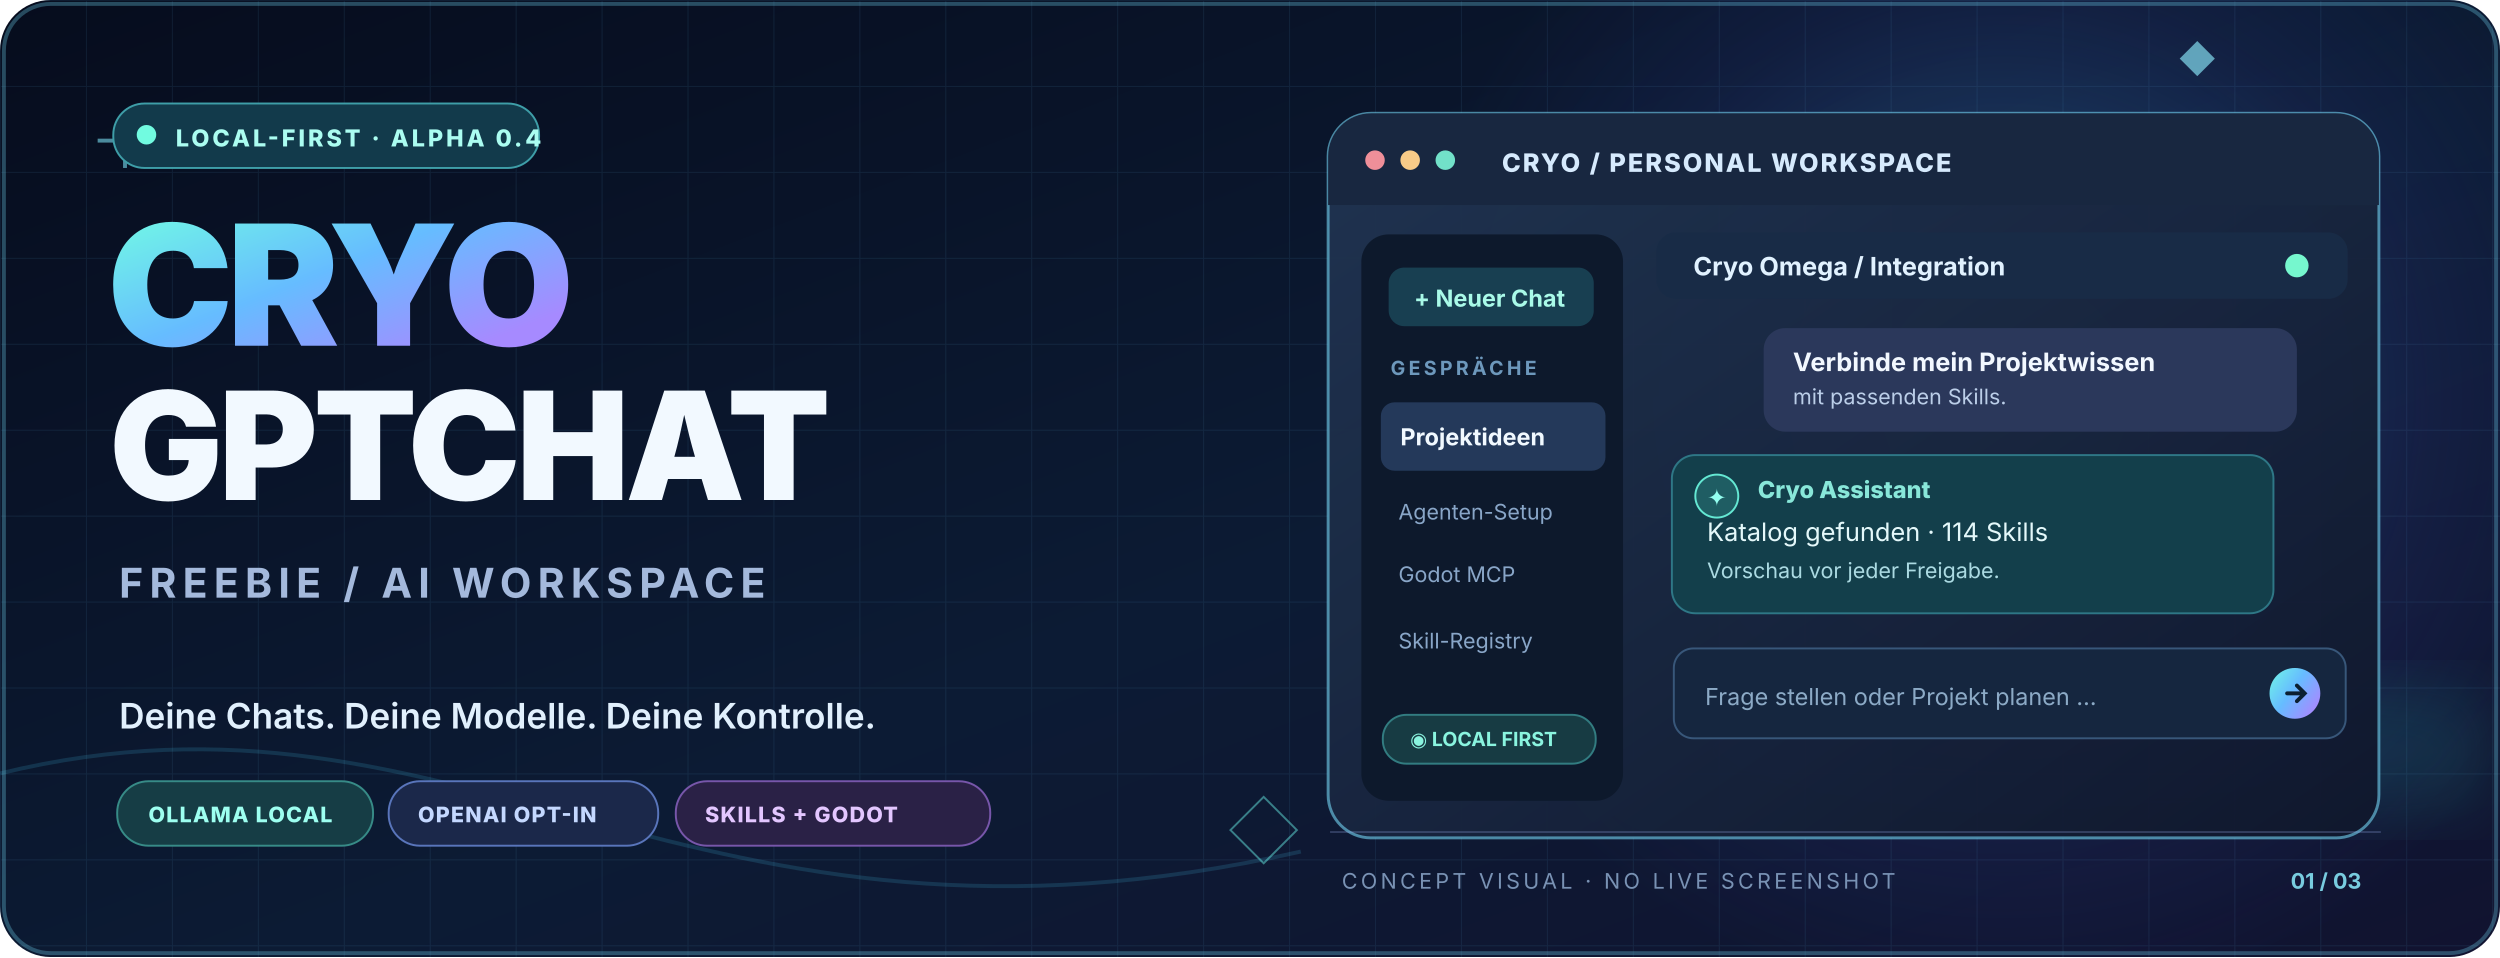
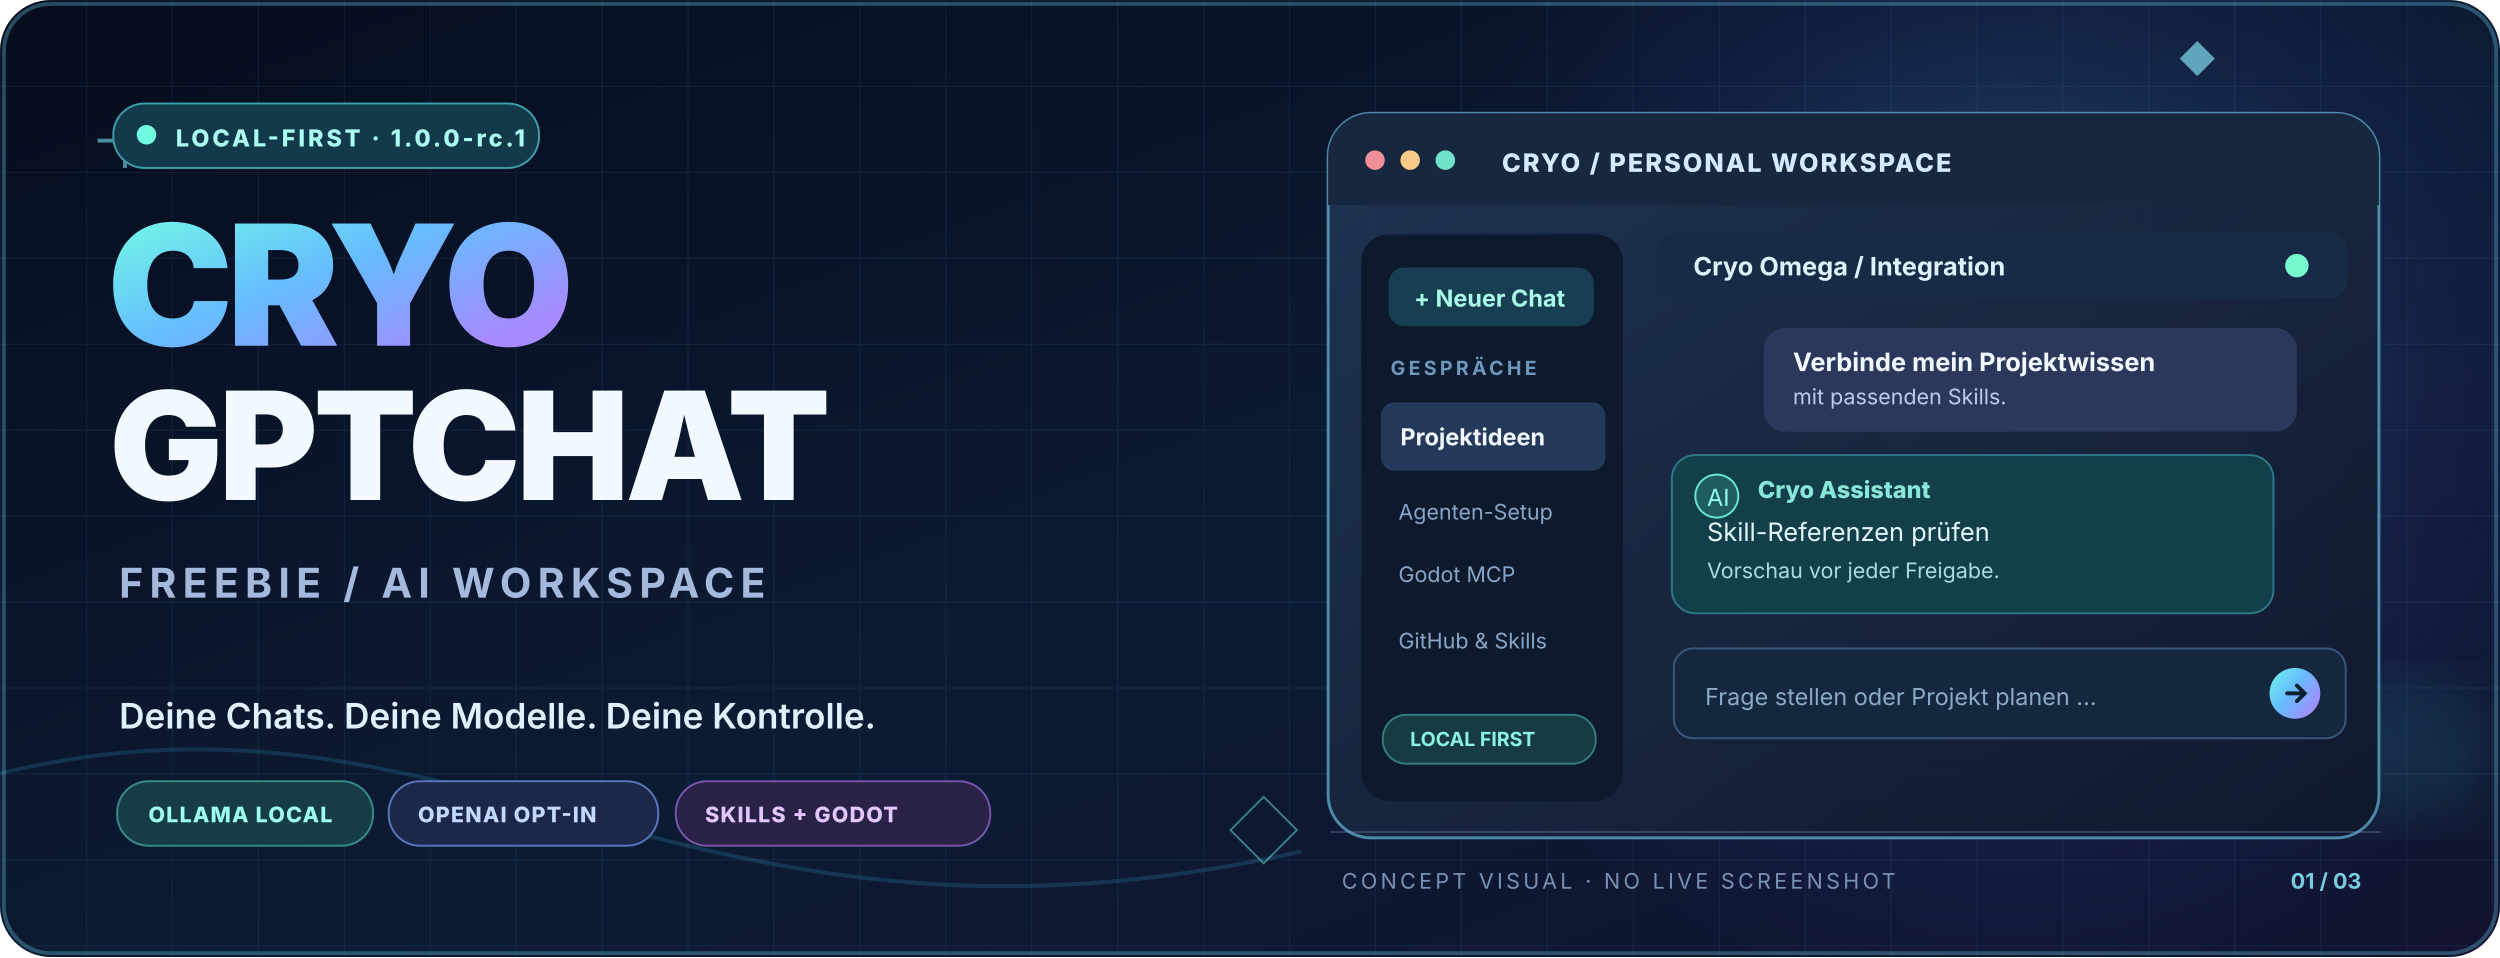
<svg xmlns="http://www.w3.org/2000/svg" viewBox="0 0 1280 490" role="img" aria-labelledby="title desc">
  <defs>
    <linearGradient id="bg" x1="0" y1="0" x2="1" y2="1">
      <stop stop-color="#060c1d" />
      <stop offset=".55" stop-color="#0c1b34" />
      <stop offset="1" stop-color="#111330" />
    </linearGradient>
    <linearGradient id="cryo" x1="0" y1="0" x2="1" y2=".7">
      <stop stop-color="#71f7e6" />
      <stop offset=".5" stop-color="#66bcff" />
      <stop offset="1" stop-color="#a68aff" />
    </linearGradient>
    <linearGradient id="glass" x1="0" y1="0" x2="1" y2="1">
      <stop stop-color="#203451" stop-opacity=".98" />
      <stop offset="1" stop-color="#10172d" stop-opacity=".98" />
    </linearGradient>
    <radialGradient id="halo">
      <stop stop-color="#35dbe0" stop-opacity=".42" />
      <stop offset=".68" stop-color="#4c5cd5" stop-opacity=".10" />
      <stop offset="1" stop-color="#3c5ad3" stop-opacity="0" />
    </radialGradient>
    <pattern id="mesh" width="44" height="44" patternUnits="userSpaceOnUse">
      <path d="M44 0H0V44" fill="none" stroke="#4a8ab7" stroke-opacity=".13" stroke-width="1" />
    </pattern>
    <filter id="blur">
      <feGaussianBlur stdDeviation="19" />
    </filter>
    <filter id="soft">
      <feGaussianBlur stdDeviation="5" />
    </filter>
    <clipPath id="frame">
      <rect x="680" y="58" width="538" height="371" rx="22" />
    </clipPath>
  </defs>
  <rect x="0" y="0" width="1280" height="490" rx="26" fill="url(#bg)" stroke="none" stroke-width="1" />
  <rect x="0" y="0" width="1280" height="490" rx="26" fill="url(#mesh)" stroke="none" stroke-width="1" />
  <circle cx="1027" cy="204" r="315" fill="url(#halo)" />
  <ellipse cx="1088" cy="384" rx="260" ry="38" fill="#2ae4d3" opacity=".12" filter="url(#blur)" />
  <path d="M0 396C238 338 352 507 666 436" fill="none" stroke="#45cded" stroke-opacity=".16" stroke-width="2" />
  <path d="M50 72h27m-13 -13v27" stroke="#78ddf2" stroke-width="2" opacity=".6" />
  <path d="M630 425l17 -17 17 17 -17 17z" fill="none" stroke="#64e5de" opacity=".5" />
  <path d="M1116 30l9 -9 9 9 -9 9z" fill="#82dbee" opacity=".7" />
  <rect x="58" y="53" width="218" height="33" rx="16" fill="#123a4b" stroke="#3e9ea8" stroke-width="1" />
  <circle cx="75" cy="69" r="5" fill="#71fbe0" />
-   <text x="90" y="75" font-size="12" fill="#abfdf1" font-family="Inter,Segoe UI,Arial,sans-serif" letter-spacing="1.5" font-weight="800">LOCAL-FIRST · ALPHA 0.4</text>
+   <text x="90" y="75" font-size="12" fill="#abfdf1" font-family="Inter,Segoe UI,Arial,sans-serif" letter-spacing="1.5" font-weight="800">LOCAL-FIRST · 1.0.0-rc.1</text>
  <text x="55" y="177" font-size="86" fill="url(#cryo)" font-family="Inter,Segoe UI,Arial,sans-serif" font-weight="900" letter-spacing="-3">CRYO</text>
  <text x="56" y="256" font-size="77" fill="#f2f9ff" font-family="Inter,Segoe UI,Arial,sans-serif" font-weight="850" letter-spacing="-2">GPTCHAT</text>
  <text x="61" y="306" font-size="21" fill="#a4b9dc" font-family="Inter,Segoe UI,Arial,sans-serif" letter-spacing="3.2" font-weight="700">FREEBIE  /  AI WORKSPACE</text>
  <path d="M61 334H542" stroke="url(#cryo)" stroke-width="2" stroke-linecap="round" />
  <text x="61" y="373" font-size="18" fill="#e1f0fd" font-family="Inter,Segoe UI,Arial,sans-serif" font-weight="600">Deine Chats. Deine Modelle. Deine Kontrolle.</text>
  <rect x="60" y="400" width="131" height="33" rx="16" fill="#163d45" stroke="#378b87" stroke-width="1" />
  <text x="76" y="421" font-size="11" fill="#9dfff0" font-family="Inter,Segoe UI,Arial,sans-serif" font-weight="800" letter-spacing=".6">OLLAMA LOCAL</text>
  <rect x="199" y="400" width="138" height="33" rx="16" fill="#1b284a" stroke="#5975bb" stroke-width="1" />
  <text x="214" y="421" font-size="11" fill="#c4d8ff" font-family="Inter,Segoe UI,Arial,sans-serif" font-weight="800" letter-spacing=".6">OPENAI OPT-IN</text>
  <rect x="346" y="400" width="161" height="33" rx="16" fill="#2a2146" stroke="#7756aa" stroke-width="1" />
  <text x="361" y="421" font-size="11" fill="#e3c6ff" font-family="Inter,Segoe UI,Arial,sans-serif" font-weight="800" letter-spacing=".6">SKILLS + GODOT</text>
  <rect x="680" y="58" width="538" height="371" rx="22" fill="url(#glass)" stroke="#70cdeb" stroke-opacity=".62" stroke-width="1.5" />
  <g clip-path="url(#frame)">
    <rect x="680" y="58" width="538" height="47" rx="0" fill="#182740" stroke="none" stroke-width="1" />
    <circle cx="704" cy="82" r="5" fill="#ef8f99" />
    <circle cx="722" cy="82" r="5" fill="#f8cb88" />
    <circle cx="740" cy="82" r="5" fill="#72e1c9" />
    <text x="769" y="88" font-size="13" fill="#d6eafd" font-family="Inter,Segoe UI,Arial,sans-serif" font-weight="800" letter-spacing="1">CRYO / PERSONAL WORKSPACE</text>
    <rect x="697" y="120" width="134" height="290" rx="14" fill="#0d192c" stroke="none" stroke-width="1" />
    <rect x="711" y="137" width="105" height="30" rx="8" fill="#183f51" stroke="none" stroke-width="1" />
    <text x="724" y="157" font-size="12" fill="#a9fae8" font-family="Inter,Segoe UI,Arial,sans-serif" font-weight="700">+ Neuer Chat</text>
    <text x="712" y="192" font-size="10" fill="#6d98bc" font-family="Inter,Segoe UI,Arial,sans-serif" font-weight="700" letter-spacing="1.7">GESPRÄCHE</text>
    <rect x="707" y="206" width="115" height="35" rx="7" fill="#24395a" stroke="none" stroke-width="1" />
    <text x="717" y="228" font-size="12" fill="#f1f9ff" font-family="Inter,Segoe UI,Arial,sans-serif" font-weight="650">Projektideen</text>
    <text x="716" y="266" font-size="11" fill="#89a6c8" font-family="Inter,Segoe UI,Arial,sans-serif">Agenten-Setup</text>
    <text x="716" y="298" font-size="11" fill="#89a6c8" font-family="Inter,Segoe UI,Arial,sans-serif">Godot MCP</text>
-     <text x="716" y="332" font-size="11" fill="#89a6c8" font-family="Inter,Segoe UI,Arial,sans-serif">Skill-Registry</text>
+     <text x="716" y="332" font-size="11" fill="#89a6c8" font-family="Inter,Segoe UI,Arial,sans-serif">GitHub &amp; Skills</text>
    <rect x="708" y="366" width="109" height="25" rx="12" fill="#173b43" stroke="#327c81" stroke-width="1" />
-     <text x="722" y="382" font-size="10" fill="#8af4df" font-family="Inter,Segoe UI,Arial,sans-serif" font-weight="700">◉ LOCAL FIRST</text>
+     <text x="722" y="382" font-size="10" fill="#8af4df" font-family="Inter,Segoe UI,Arial,sans-serif" font-weight="700">LOCAL FIRST</text>
    <rect x="848" y="119" width="354" height="34" rx="10" fill="#182b46" stroke="none" stroke-width="1" />
    <text x="867" y="141" font-size="13" fill="#e1f2ff" font-family="Inter,Segoe UI,Arial,sans-serif" font-weight="750">Cryo Omega / Integration</text>
    <circle cx="1176" cy="136" r="6" fill="#76f7ce" />
    <rect x="903" y="168" width="273" height="53" rx="11" fill="#2b385b" stroke="none" stroke-width="1" />
    <text x="918" y="190" font-size="13" fill="#f2f8ff" font-family="Inter,Segoe UI,Arial,sans-serif" font-weight="650">Verbinde mein Projektwissen</text>
    <text x="918" y="207" font-size="11" fill="#bbcee8" font-family="Inter,Segoe UI,Arial,sans-serif">mit passenden Skills.</text>
    <rect x="856" y="233" width="308" height="81" rx="12" fill="#133f4b" stroke="#2e7786" stroke-width="1" />
    <circle cx="879" cy="254" r="11" fill="#56dec9" fill-opacity=".19" stroke="#64e8d3" />
-     <text x="874" y="259" font-size="12" fill="#94fff0" font-family="Inter,Segoe UI,Arial,sans-serif">✦</text>
+     <text x="874" y="259" font-size="12" fill="#94fff0" font-family="Inter,Segoe UI,Arial,sans-serif">AI</text>
    <text x="900" y="255" font-size="12" fill="#88e7d9" font-family="Inter,Segoe UI,Arial,sans-serif" font-weight="800">Cryo Assistant</text>
-     <text x="874" y="277" font-size="13" fill="#e4f8fa" font-family="Inter,Segoe UI,Arial,sans-serif">Katalog gefunden · 114 Skills</text>
+     <text x="874" y="277" font-size="13" fill="#e4f8fa" font-family="Inter,Segoe UI,Arial,sans-serif">Skill-Referenzen prüfen</text>
    <text x="874" y="296" font-size="11" fill="#abdae2" font-family="Inter,Segoe UI,Arial,sans-serif">Vorschau vor jeder Freigabe.</text>
    <rect x="857" y="332" width="344" height="46" rx="10" fill="#15263f" stroke="#38577a" stroke-width="1" />
    <text x="873" y="361" font-size="12" fill="#8caac6" font-family="Inter,Segoe UI,Arial,sans-serif">Frage stellen oder Projekt planen …</text>
    <circle cx="1175" cy="355" r="13" fill="url(#cryo)" />
    <path d="M1171 355h8m-3 -4l4 4-4 4" fill="none" stroke="#0c2031" stroke-width="2" stroke-linecap="round" />
  </g>
  <path d="M681 426h538" stroke="#92a8e4" stroke-opacity=".26" />
  <text x="687" y="455" font-size="11" fill="#7992b4" font-family="Inter,Segoe UI,Arial,sans-serif" letter-spacing="1.7">CONCEPT VISUAL · NO LIVE SCREENSHOT</text>
  <text x="1209" y="455" font-size="11" fill="#78ccdf" font-family="Inter,Segoe UI,Arial,sans-serif" text-anchor="end" font-weight="700">01 / 03</text>
  <rect x="2" y="2" width="1276" height="486" rx="24" fill="none" stroke="#6ac9e5" stroke-opacity=".33" stroke-width="2" />
</svg>
